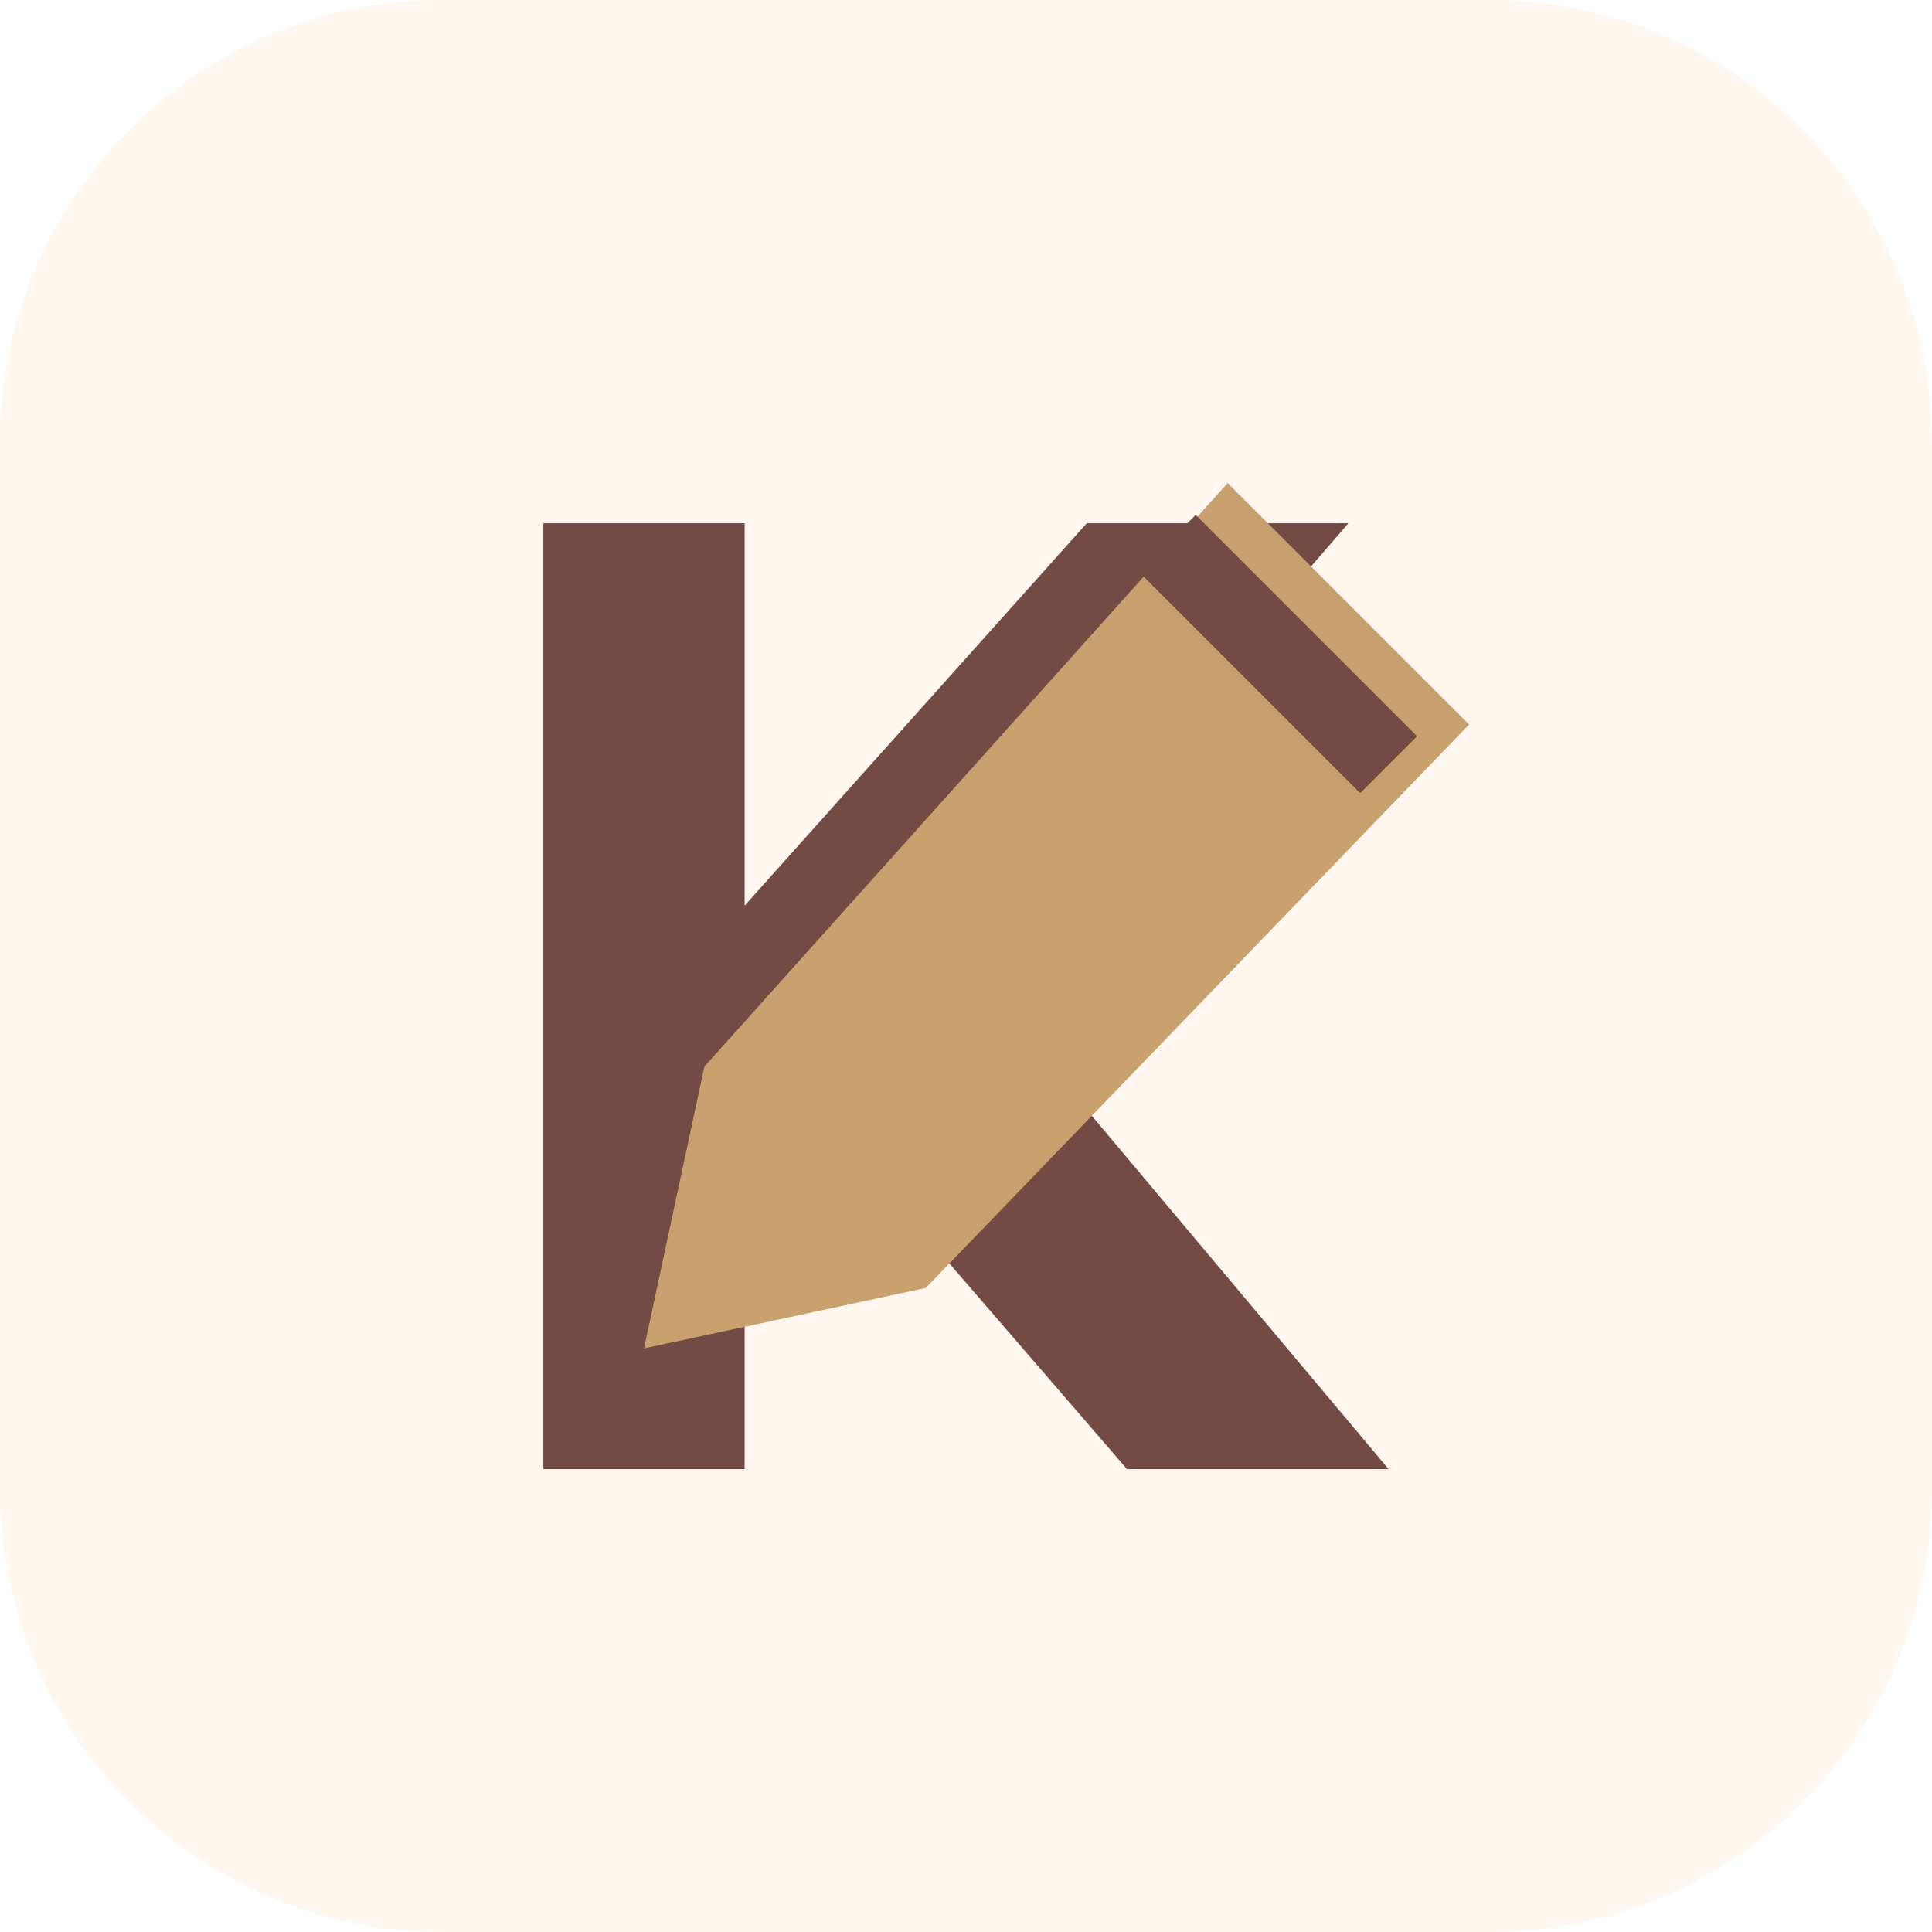
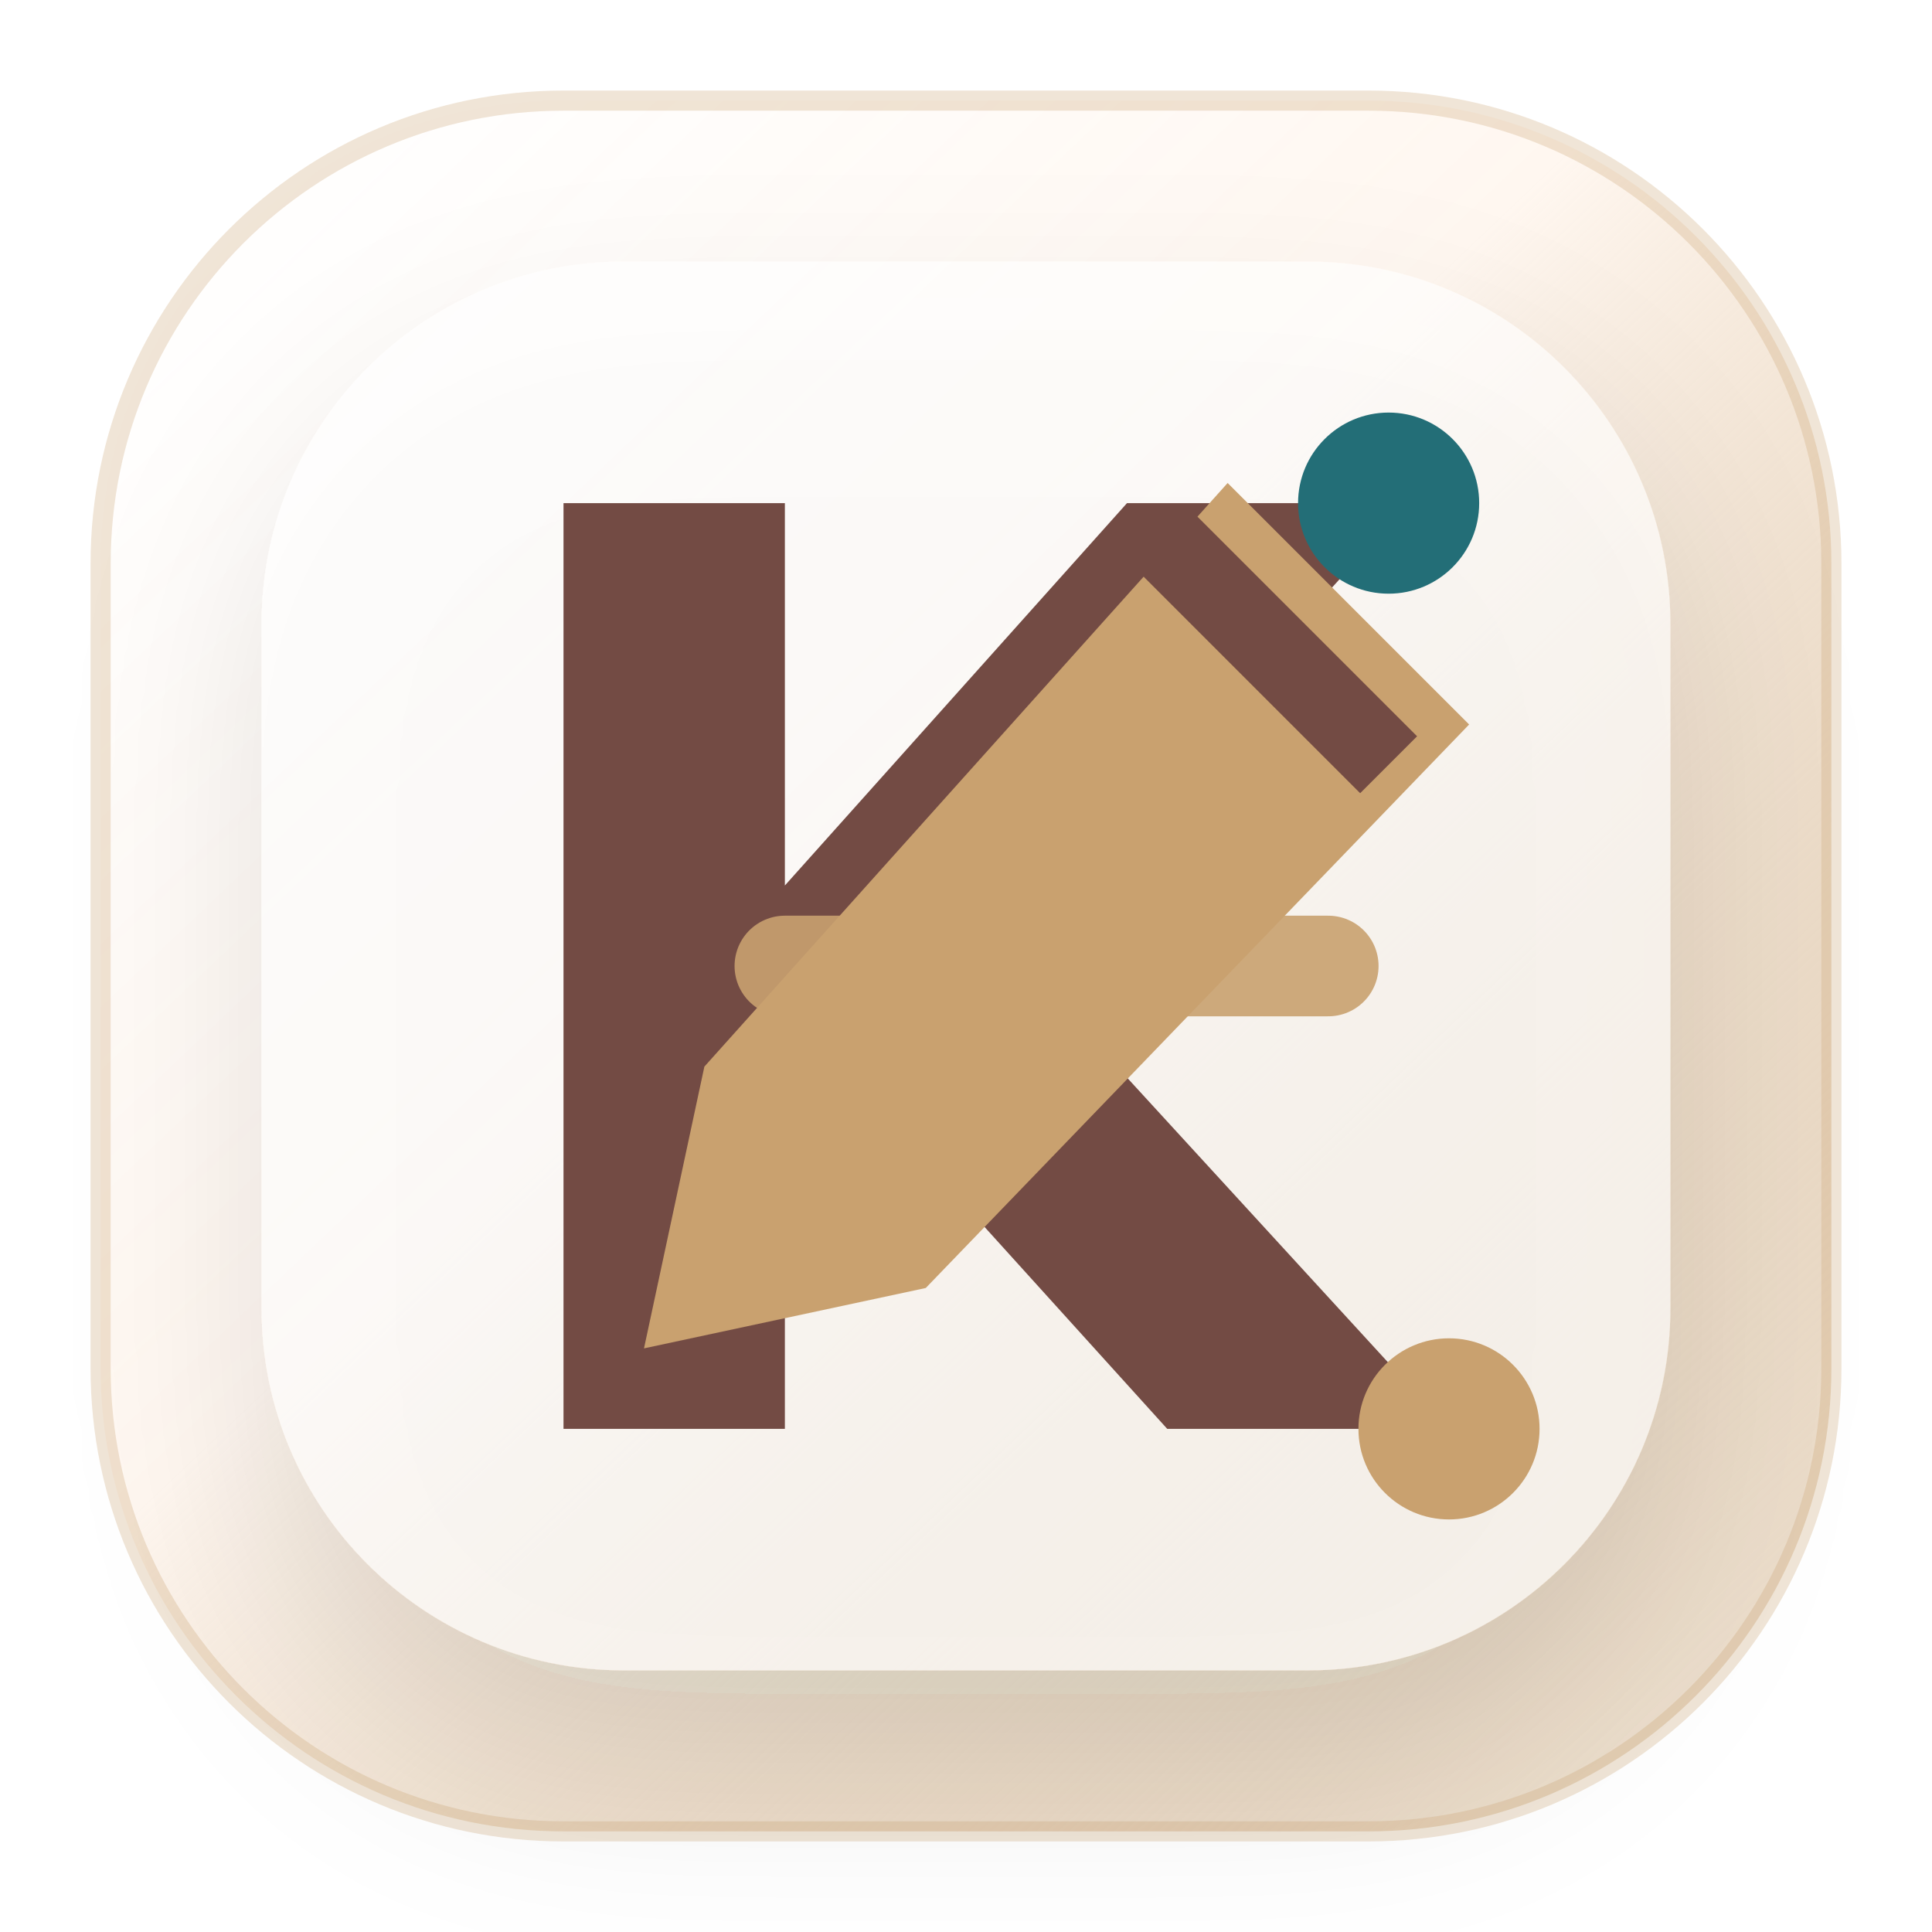
<svg xmlns="http://www.w3.org/2000/svg" viewBox="0 0 96 96" role="img" aria-label="KinForge writers logo">
-   <rect width="96" height="96" rx="22" fill="#fff7f0" />
-   <path d="M27 73V26h10v19l17-19h13L48 48l21 25H56L37 51v22H27Z" fill="#734b44" />
+   <defs>
+     <linearGradient id="bg" x1="10" y1="8" x2="86" y2="88" gradientUnits="userSpaceOnUse">
+       <stop offset="0" stop-color="#fff" stop-opacity=".92" />
+       <stop offset=".42" stop-color="#fff7f0" />
+       <stop offset="1" stop-color="#c9a16f" stop-opacity=".34" />
+     </linearGradient>
+     <filter id="shadow" x="-20%" y="-20%" width="140%" height="140%">
+       <feDropShadow dx="0" dy="5" stdDeviation="5" flood-color="#1f2937" flood-opacity=".16" />
+     </filter>
+   </defs>
+   <rect x="5" y="5" width="86" height="86" rx="23" fill="url(#bg)" stroke="#c9a16f" stroke-opacity=".28" />
+   <rect x="13" y="13" width="70" height="70" rx="18" fill="rgba(255,255,255,.64)" filter="url(#shadow)" />
+   <path d="M28 71V25h11v19l17-19h14L50 47l22 24H58L39 50v21H28Z" fill="#734b44" />
+   <path d="M39 48h27" stroke="#c9a16f" stroke-width="5" stroke-linecap="round" opacity=".9" />
+   <circle cx="69" cy="25" r="4.5" fill="#236e77" />
+   <circle cx="72" cy="71" r="4.5" fill="#c9a16f" />
  <path d="M61 24l12 12-27 28-14 3 3-14 26-29Z" fill="#c9a16f" />
  <path d="M58 27l11 11" stroke="#734b44" stroke-width="4" />
</svg>
